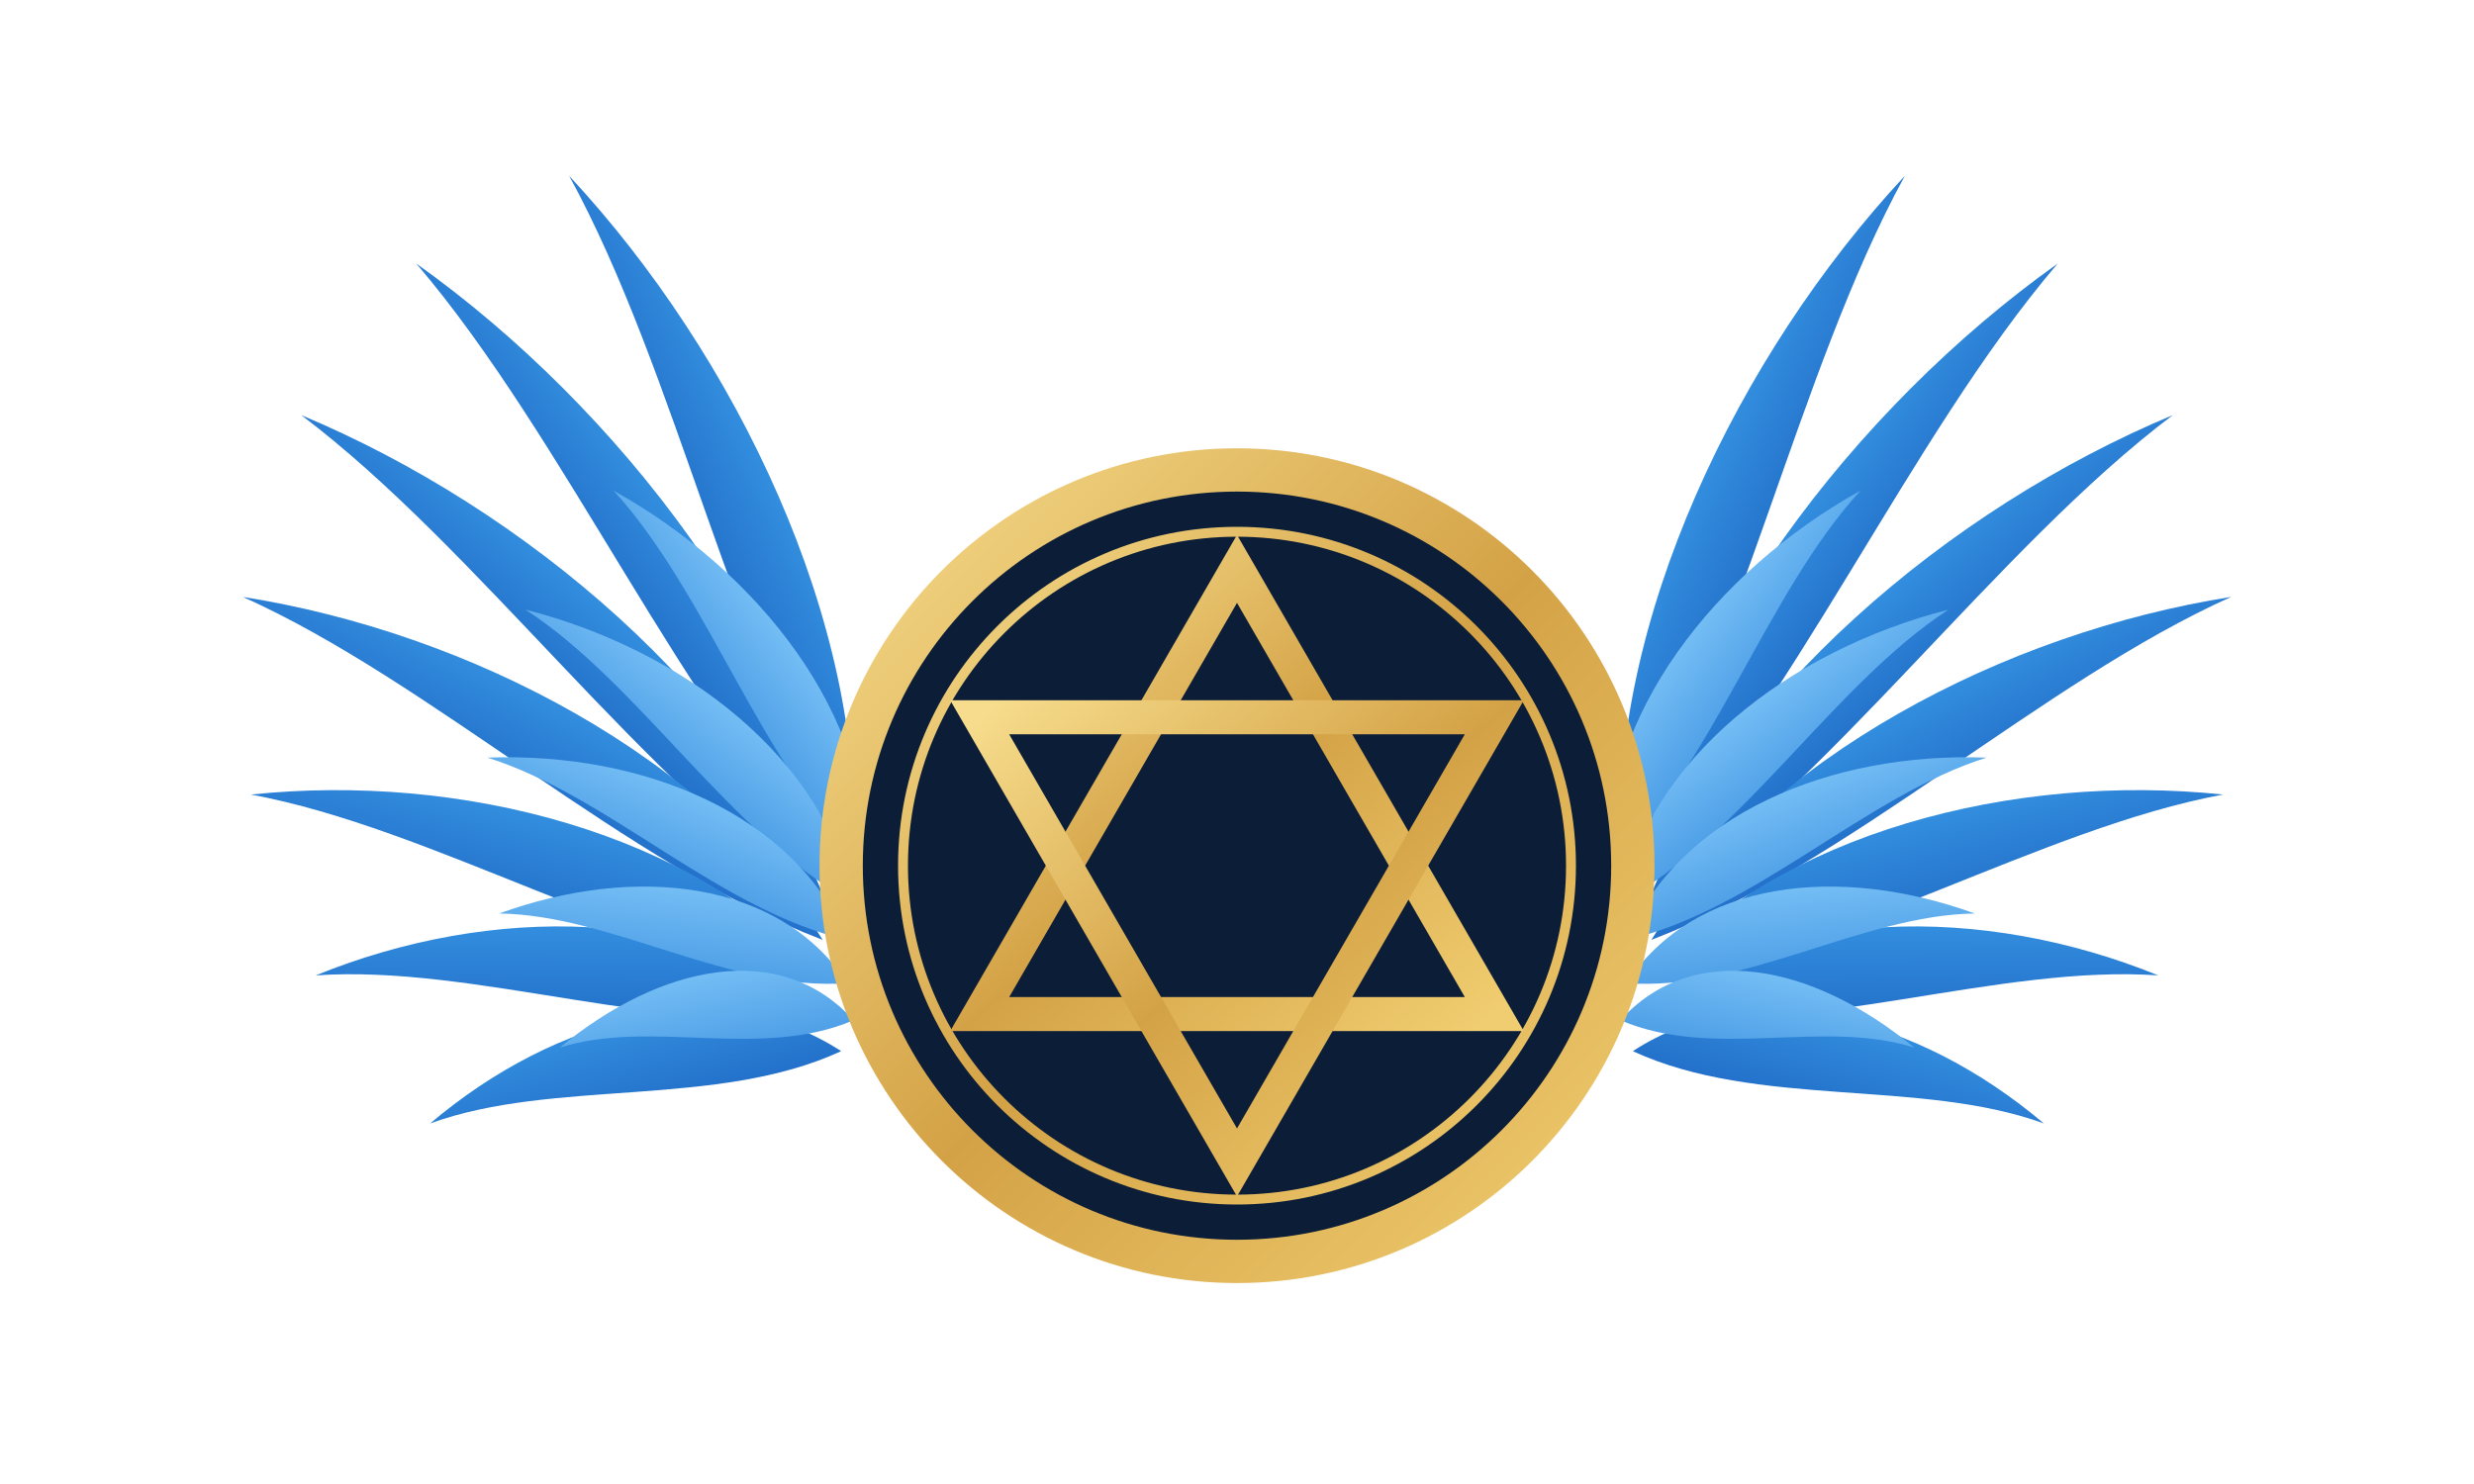
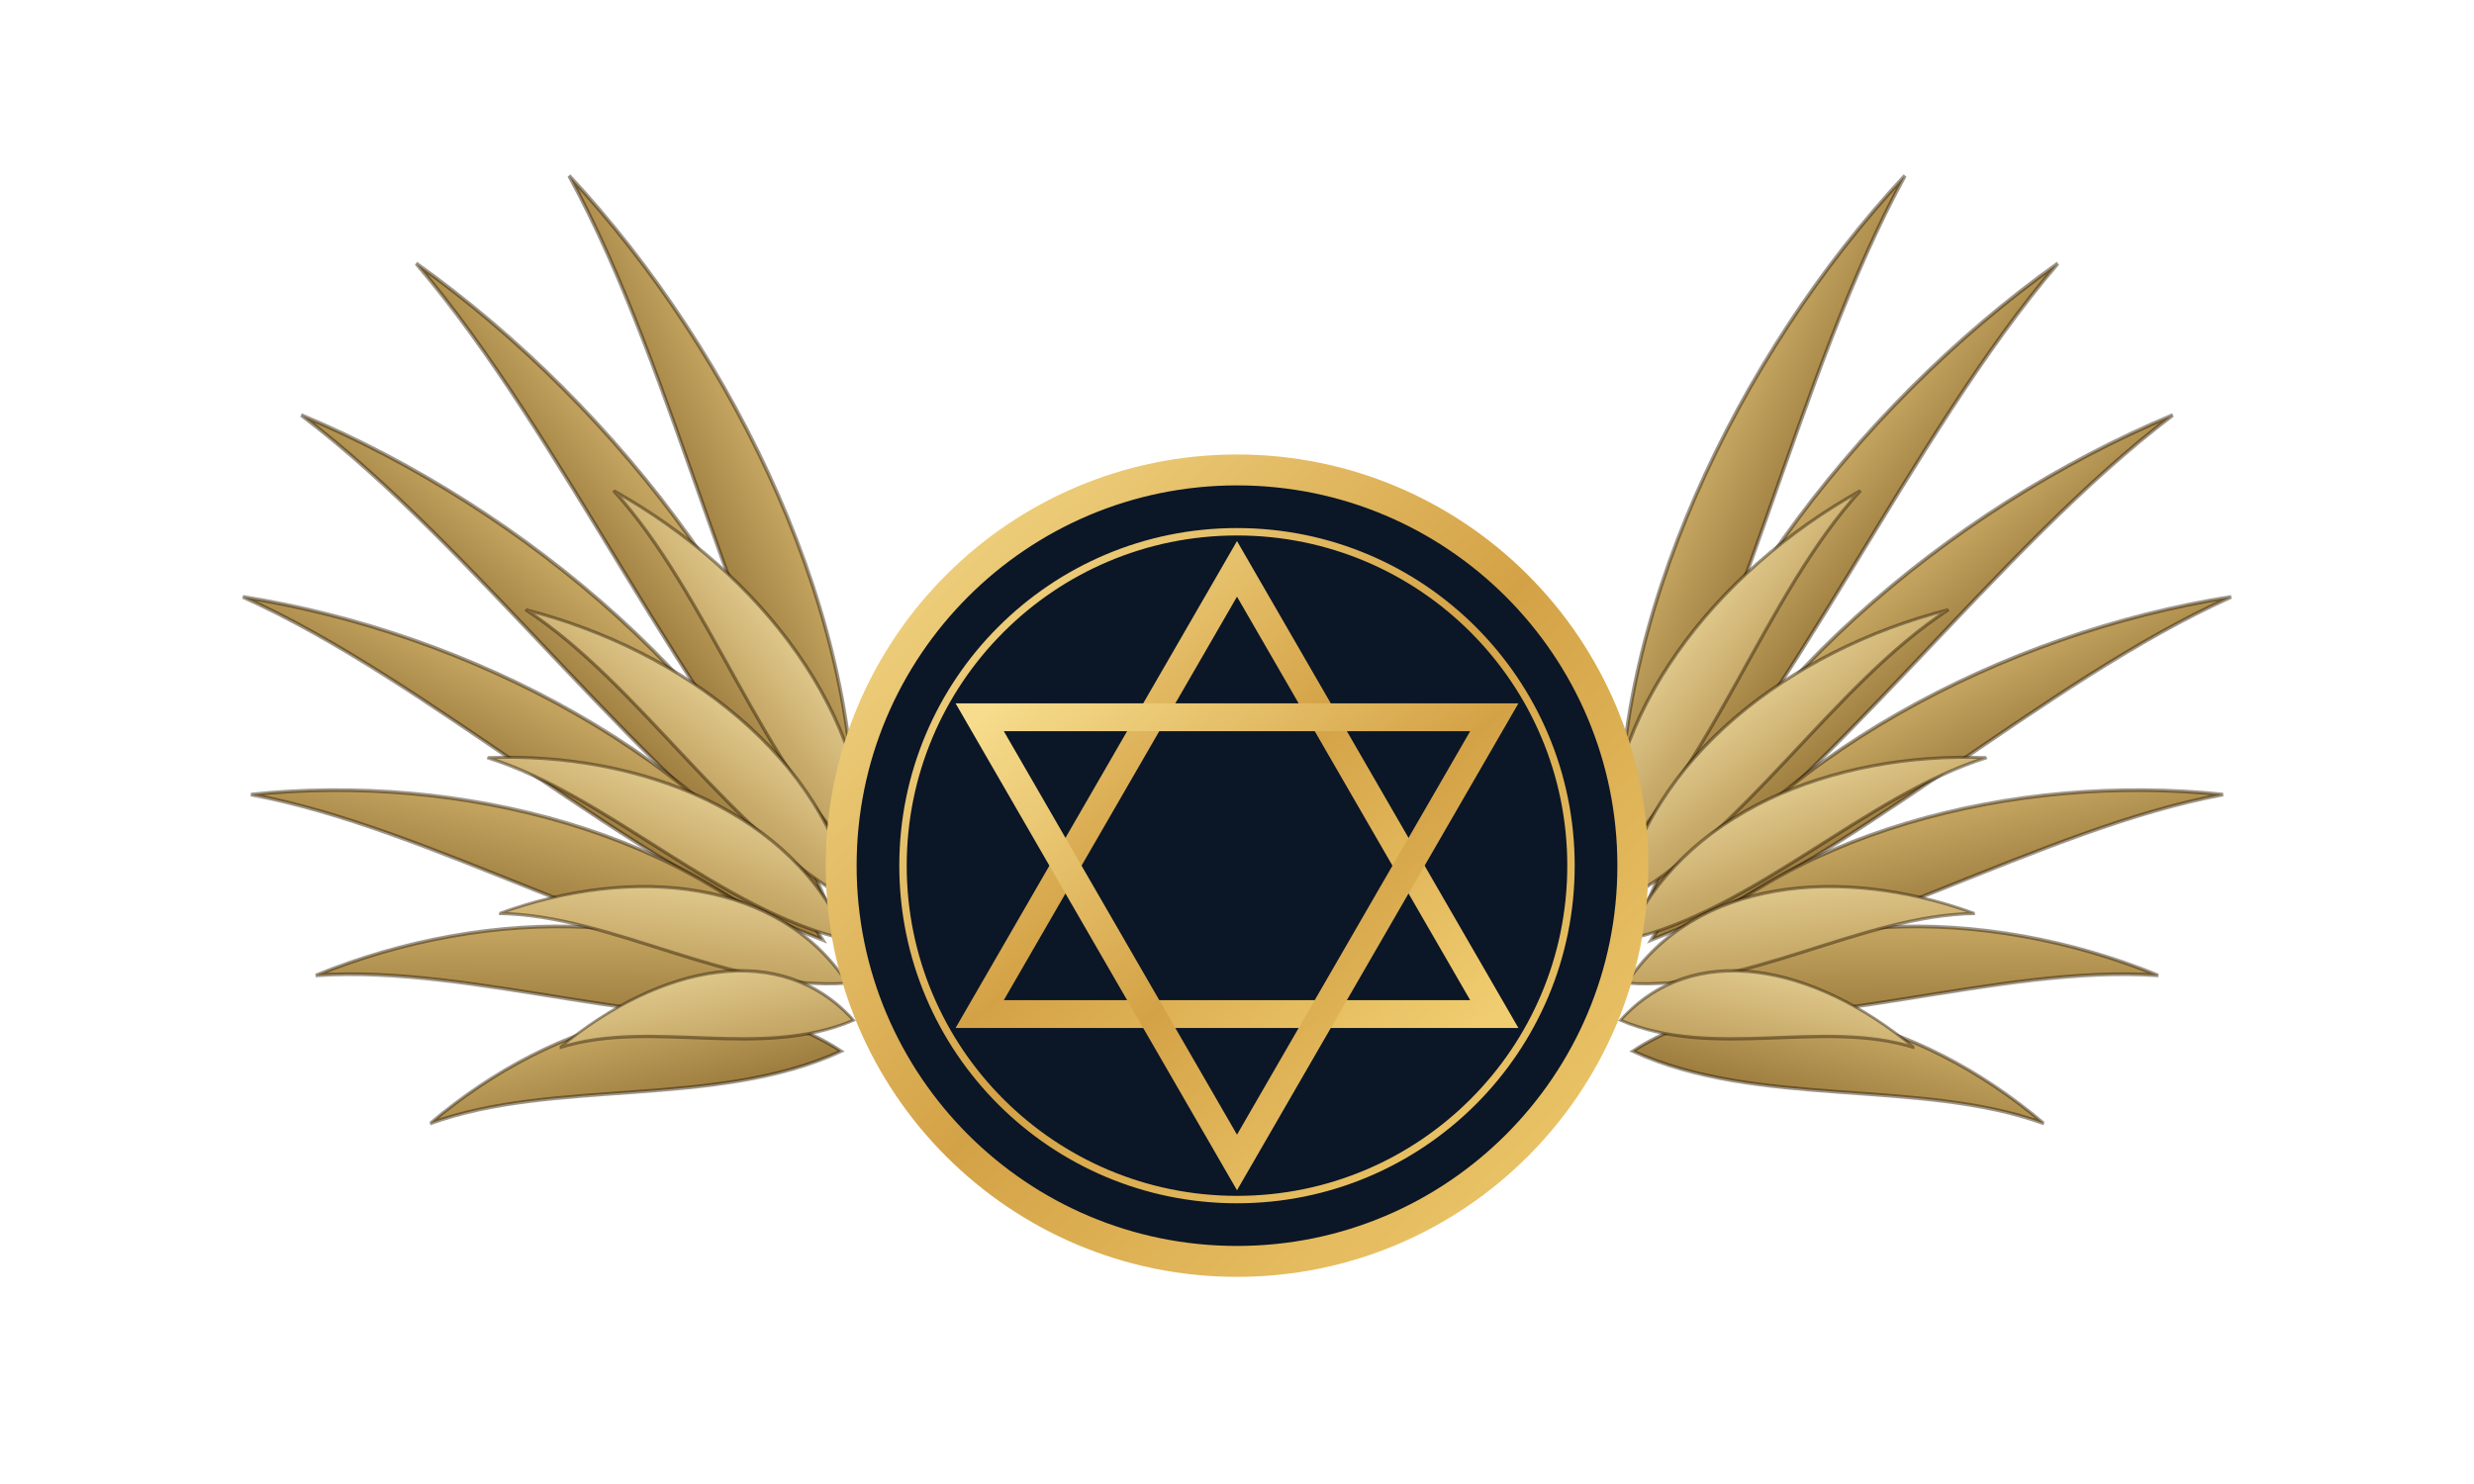
<svg xmlns="http://www.w3.org/2000/svg" viewBox="0 0 400 240" role="img" aria-label="Art of Raziel emblem">
  <defs>
    <linearGradient id="gold" x1="0" y1="0" x2="1" y2="1">
      <stop offset="0" stop-color="#F6DC8C" />
      <stop offset="0.5" stop-color="#D4A246" />
      <stop offset="1" stop-color="#F0CD70" />
    </linearGradient>
    <linearGradient id="wingDeep" x1="0" y1="1" x2="1" y2="0">
-       <stop offset="0" stop-color="#1557B8" />
-       <stop offset="1" stop-color="#3FA4EE" />
+       <stop offset="0" stop-color="#7A5A22" />
+       <stop offset="1" stop-color="#E3C47A" />
    </linearGradient>
    <linearGradient id="wingLight" x1="0" y1="1" x2="1" y2="0">
-       <stop offset="0" stop-color="#2F86DB" />
-       <stop offset="1" stop-color="#8FD3FF" />
+       <stop offset="0" stop-color="#A9843F" />
+       <stop offset="1" stop-color="#F4E2A8" />
    </linearGradient>
    <path id="feather" d="M0,0 C30,-12 70,-4 100,14 C70,6 30,10 0,0 Z" />
    <g id="wing">
-       <g fill="url(#wingDeep)">
+       <g fill="url(#wingDeep)" stroke="rgba(40,26,6,.45)" stroke-width=".6">
        <use href="#feather" transform="translate(262,138) rotate(-74) scale(1.18,1)" />
        <use href="#feather" transform="translate(264,142) rotate(-62) scale(1.2,1)" />
        <use href="#feather" transform="translate(266,147) rotate(-50) scale(1.16,1)" />
        <use href="#feather" transform="translate(267,152) rotate(-38) scale(1.08,1)" />
        <use href="#feather" transform="translate(267,158) rotate(-26) scale(0.96,1)" />
        <use href="#feather" transform="translate(266,164) rotate(-14) scale(0.82,1)" />
        <use href="#feather" transform="translate(264,170) rotate(-2) scale(0.66,1)" />
      </g>
-       <g fill="url(#wingLight)">
+       <g fill="url(#wingLight)" stroke="rgba(40,26,6,.45)" stroke-width=".6">
        <use href="#feather" transform="translate(260,140) rotate(-66) scale(0.72,0.9)" />
        <use href="#feather" transform="translate(262,146) rotate(-52) scale(0.7,0.9)" />
        <use href="#feather" transform="translate(263,152) rotate(-38) scale(0.64,0.9)" />
        <use href="#feather" transform="translate(263,159) rotate(-24) scale(0.56,0.9)" />
        <use href="#feather" transform="translate(262,165) rotate(-10) scale(0.46,0.9)" />
      </g>
    </g>
  </defs>
  <use href="#wing" />
  <use href="#wing" transform="translate(400,0) scale(-1,1)" />
-   <circle cx="200" cy="140" r="66" fill="#0C1E37" />
-   <circle cx="200" cy="140" r="64" fill="none" stroke="url(#gold)" stroke-width="7" />
-   <circle cx="200" cy="140" r="54" fill="none" stroke="url(#gold)" stroke-width="1.6" />
-   <g fill="none" stroke="url(#gold)" stroke-width="5.5" stroke-linejoin="miter">
+   <circle cx="200" cy="140" r="66" fill="#0B1626" />
+   <circle cx="200" cy="140" r="64" fill="none" stroke="url(#gold)" stroke-width="5" />
+   <circle cx="200" cy="140" r="54" fill="none" stroke="url(#gold)" stroke-width="1.2" />
+   <g fill="none" stroke="url(#gold)" stroke-width="4.5" stroke-linejoin="miter">
    <polygon points="200,92 241.6,164 158.4,164" />
    <polygon points="200,188 241.6,116 158.4,116" />
  </g>
</svg>
